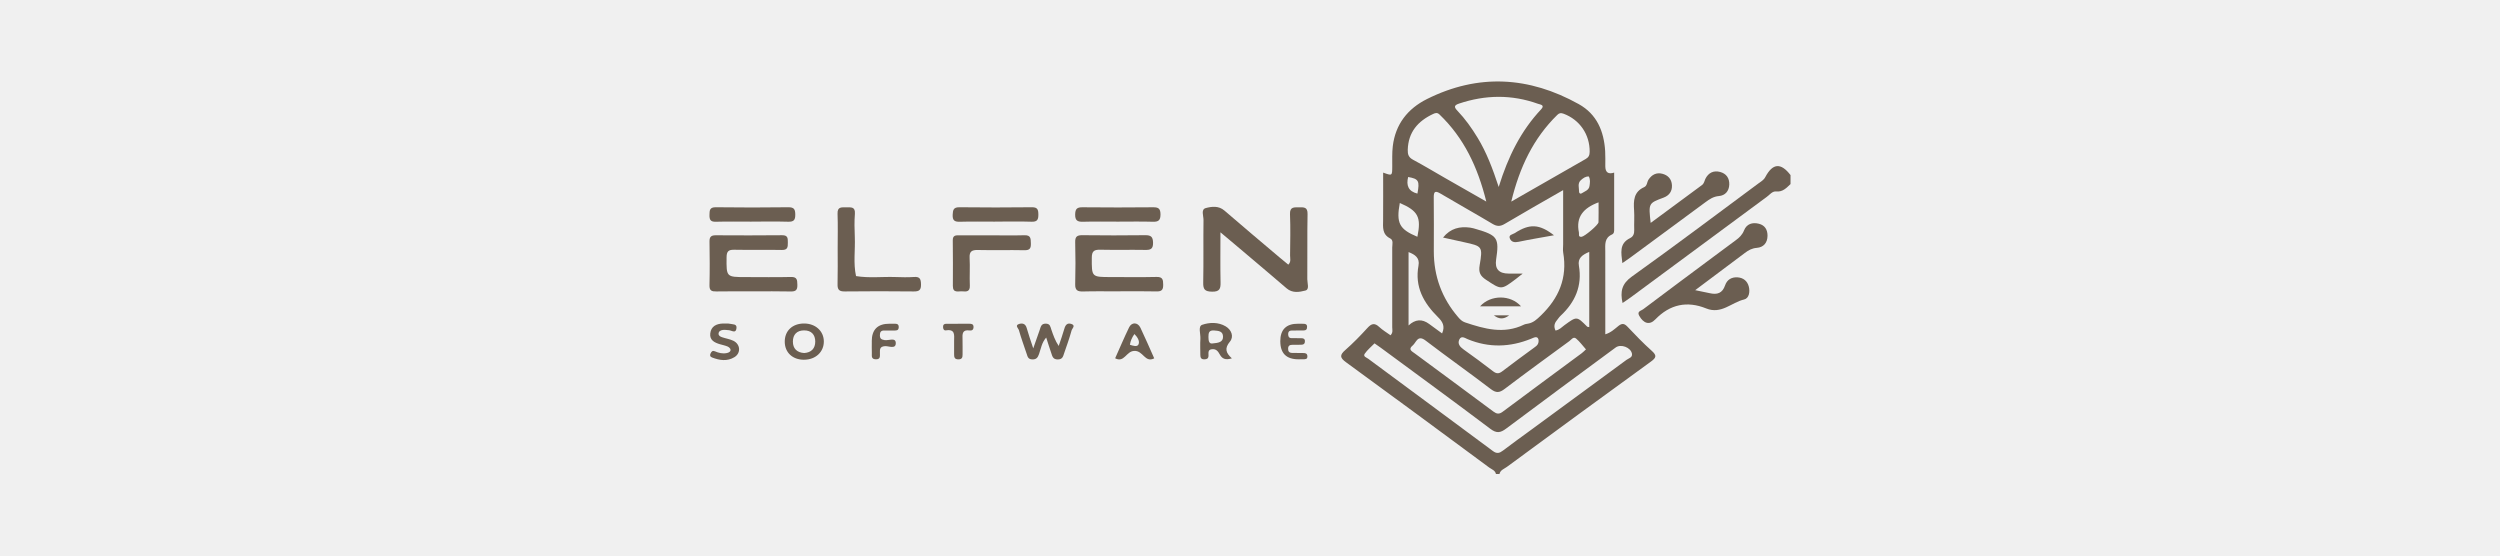
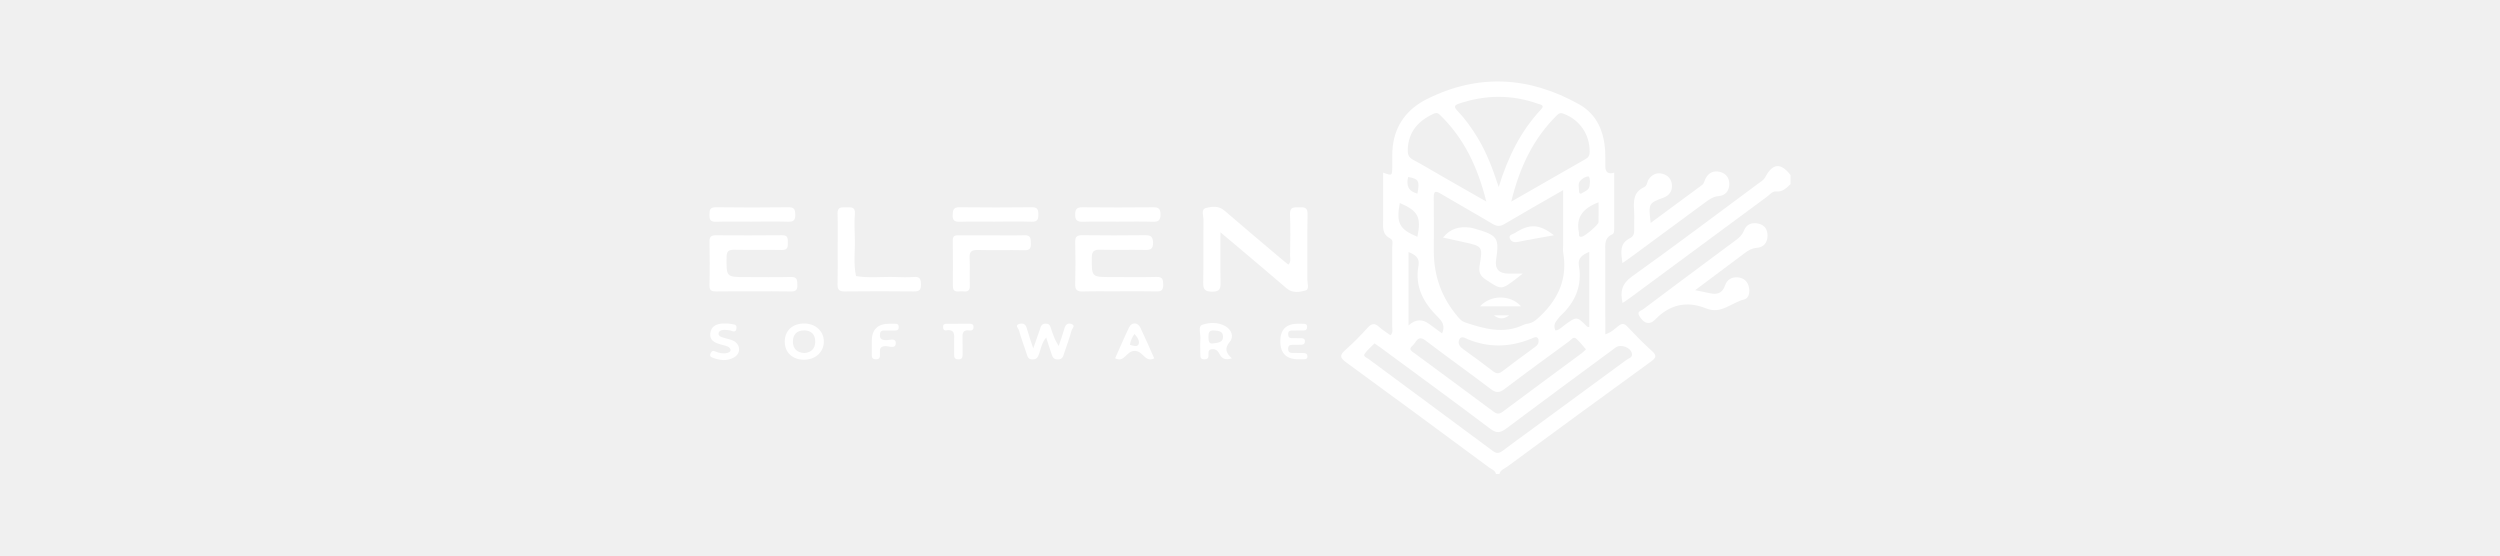
<svg xmlns="http://www.w3.org/2000/svg" id="Layer_1" data-name="Layer 1" viewBox="0 0 900 200">
  <defs>
    <style>
      .cls-1 {
-         fill: #6b5e51;
+         fill: #FFFFFF;
      }
    </style>
  </defs>
  <path class="cls-1" d="m538.55,170.66c-.28-1.34-1.55-1.7-2.46-2.36-17.13-12.65-34.25-25.32-51.47-37.85-2.29-1.66-2.4-2.61-.3-4.45,2.82-2.48,5.46-5.19,7.99-7.97,1.46-1.6,2.58-1.85,4.21-.32,1.22,1.14,2.7,2,4.07,2.99.98-1,.61-2.02.61-2.91.03-9.56.03-19.11,0-28.67,0-1.13.51-2.66-.72-3.28-2.98-1.5-2.58-4.07-2.56-6.63.04-5.67.01-11.33.01-17.07,3.27,1.18,3.25,1.18,3.28-2.1.03-2.47-.1-4.96.19-7.39.94-7.9,5.34-13.51,12.32-17,18.5-9.23,36.76-8.12,54.63,1.83,6.55,3.65,9.06,9.77,9.51,16.91.11,1.82.04,3.65.05,5.47q.01,3.3,3.19,2.28c0,6.8,0,13.56,0,20.32,0,.76.03,1.59-.79,1.96-2.79,1.25-2.42,3.68-2.41,6.04.03,9.86.01,19.71.01,29.89,2.09-.63,3.38-1.95,4.75-3.03,1.28-1.01,2.12-.89,3.24.3,2.81,2.97,5.65,5.92,8.69,8.64,1.87,1.67,1.77,2.45-.28,3.93-17.33,12.55-34.59,25.22-51.83,37.89-.98.72-2.36,1.11-2.67,2.56h-1.29Zm24.19-102.22c-7.52,4.32-14.33,8.17-21.06,12.17-1.59.95-2.76.94-4.36-.01-6.18-3.7-12.48-7.19-18.67-10.87-1.96-1.16-2.53-.88-2.5,1.41.08,6.44.03,12.88.02,19.31q0,13.52,8.75,23.7c.7.81,1.37,1.53,2.49,1.91,7,2.34,13.98,4.32,21.2.82.47-.23,1.03-.29,1.56-.39,1.89-.35,3.11-1.54,4.48-2.85,6.54-6.27,9.67-13.61,8.1-22.71-.16-.94-.02-1.93-.02-2.89v-19.59Zm-67.9,55.16c-1.24,1.27-2.6,2.38-3.55,3.76-.68.99.71,1.37,1.3,1.81,14.94,11.08,29.92,22.09,44.84,33.19,1.45,1.08,2.38.8,3.65-.16,3.33-2.55,6.74-4.98,10.13-7.46,11.45-8.39,22.9-16.76,34.32-25.18.78-.58,2.21-.83,1.98-2.2-.39-2.29-3.99-3.64-5.87-2.26-13.15,9.7-26.32,19.37-39.39,29.17-2.1,1.57-3.46,1.82-5.74.1-13.04-9.84-26.25-19.46-39.4-29.16-.69-.51-1.39-.98-2.28-1.6Zm44.7-56.31c3.39-10.98,8-20.2,15.27-27.94,1.47-1.57-.33-1.7-1.15-1.99-9.45-3.38-18.91-3.25-28.4-.07-1.86.62-1.84,1.27-.6,2.57,2.83,2.96,5.18,6.28,7.3,9.77,3.18,5.24,5.35,10.93,7.57,17.67Zm31.4,58.48c-1.23-1.38-2.24-2.79-3.53-3.88-1-.85-1.74.39-2.44.91-7.8,5.7-15.62,11.39-23.32,17.23-1.82,1.38-3.03,1.5-4.93.06-7.77-5.92-15.75-11.58-23.52-17.5-2.9-2.21-3.35.75-4.67,1.82-1.75,1.42-.16,2.11.82,2.84,9.41,6.96,18.85,13.89,28.23,20.88,1.21.9,2.07,1.08,3.37.11,9.46-7.07,18.98-14.06,28.48-21.09.5-.37.92-.83,1.52-1.38Zm-35.87-53.2c-3.1-12.45-8.04-22.91-16.85-31.35-.79-.76-1.44-.59-2.3-.19-5.49,2.58-8.93,6.53-9.13,12.88-.05,1.7.31,2.74,1.91,3.6,3.88,2.08,7.65,4.36,11.48,6.55,4.72,2.7,9.44,5.39,14.9,8.51Zm8.98.01c9.49-5.44,18.14-10.41,26.81-15.35,1.06-.6,1.41-1.35,1.42-2.59.05-6.24-3.57-11.53-9.39-13.7-.97-.36-1.56-.27-2.26.42-8.62,8.44-13.56,18.81-16.58,31.22Zm9.8,49.65c-.36-1.46-1.74-.65-2.66-.28-7.59,3.08-15.16,3.31-22.8.17-.92-.38-2.34-1.45-3.06.15-.65,1.45.21,2.57,1.5,3.49,3.59,2.55,7.13,5.16,10.62,7.86,1.22.95,2.11,1.02,3.37.05,3.83-2.95,7.75-5.78,11.64-8.64.79-.58,1.59-1.15,1.41-2.79Zm-34.7-2.2c1.21-2.69.04-4.35-1.43-5.81-5.21-5.14-8.48-10.95-7.06-18.6.52-2.77-1.24-3.98-3.58-4.87v26.42q3.59-3.38,7.41-.55c1.46,1.08,2.93,2.14,4.66,3.41Zm52.98-29.35c-2.59,1.07-4.19,2.31-3.73,4.95,1.25,7.27-1.32,13.14-6.59,18.05-.54.51-.94,1.16-1.42,1.74-.89,1.09-1.04,2.26-.41,3.57,1.4-.2,2.26-1.23,3.27-1.96,4.4-3.2,4.38-3.22,8.14.57.11.11.37.08.74.15v-27.07Zm-61.87-5.44c1.45-7.07.28-9.32-6.33-12.17-1.34,7.25-.19,9.46,6.33,12.17Zm65.22-12.4c-5.48,2.04-8.23,5.28-7.07,10.86.13.62-.36,1.65.95,1.55,1.06-.08,6.07-4.29,6.1-5.25.07-2.32.02-4.64.02-7.16Zm-3.53-9.31c-1.2-.05-2.08.65-2.84,1.33-1.3,1.16-.61,2.78-.64,4.21-.01.44.43.84.88.55,1.13-.72,2.69-1.13,2.88-2.71.14-1.1.36-2.3-.28-3.39Zm-61.68,6.17c.87-4.59.46-5.31-3.34-5.98-.75,3.02.06,5.15,3.34,5.98Z" />
  <path class="cls-1" d="m644.59,66.27c-1.48,1.37-2.79,2.9-5.19,2.66-1.36-.14-2.26,1.13-3.28,1.88-16.36,12.06-32.69,24.15-49.04,36.23-.92.68-1.88,1.3-2.96,2.04-.89-4.1-.31-6.9,3.34-9.51,15.31-10.94,30.35-22.26,45.47-33.46.93-.69,1.99-1.24,2.58-2.36,2.67-5.03,5.59-5.25,9.08-.72v3.22Z" />
  <path class="cls-1" d="m439.36,83.64c0,6.59-.08,12.26.04,17.92.05,2.27-.22,3.5-3.07,3.44-2.59-.05-3.23-.82-3.17-3.29.15-7.51,0-15.03.1-22.54.02-1.46-1.01-3.78.83-4.27,2.12-.56,4.6-.91,6.72.92,6.59,5.7,13.26,11.29,19.91,16.92.98.83,1.98,1.63,3.07,2.53,1.08-1.03.63-2.27.64-3.34.06-4.94.17-9.88-.03-14.81-.11-2.8,1.57-2.45,3.3-2.48,1.72-.03,3.07-.12,3.02,2.41-.16,7.83-.01,15.67-.09,23.5-.01,1.4.87,3.65-.7,4.05-2.12.55-4.63,1.02-6.74-.79-5.54-4.77-11.14-9.47-16.72-14.2-2.11-1.79-4.24-3.56-7.11-5.98Z" />
  <path class="cls-1" d="m610.27,104.46c2.35.49,3.81.76,5.25,1.09,2.66.61,4.55.03,5.52-2.84.68-2.01,2.35-3.04,4.55-2.86,2.04.16,3.44,1.33,3.96,3.25.51,1.9.15,4.3-1.69,4.72-4.53,1.05-8.15,5.44-13.65,3.21-6.84-2.77-13.02-1.51-18.33,3.99-2.08,2.16-4.22,1.4-5.76-1.34-.91-1.62.7-1.8,1.37-2.31,8.49-6.4,17.04-12.73,25.57-19.09,2.59-1.92,5.16-3.87,7.77-5.76,1.32-.96,2.39-1.97,3.03-3.59.93-2.33,3.01-2.98,5.35-2.38,2.15.55,3.12,2.16,3.1,4.34-.03,2.54-1.45,4.15-3.86,4.34-1.76.14-3.02.86-4.31,1.84-5.73,4.31-11.48,8.6-17.86,13.38Z" />
  <path class="cls-1" d="m594.24,80.25c6.43-4.75,12.44-9.21,18.47-13.63.78-.57.85-1.45,1.21-2.2,1.1-2.24,2.96-3.14,5.32-2.52,2.22.59,3.38,2.22,3.3,4.55-.09,2.38-1.5,3.94-3.74,4.13-2,.17-3.38,1.14-4.85,2.22-8.98,6.63-17.97,13.25-26.96,19.87-.85.62-1.73,1.21-2.94,2.05-.4-3.68-1.23-7.02,2.78-9,1.19-.58,1.53-1.63,1.49-2.95-.08-2.36.11-4.72-.05-7.07-.24-3.45-.15-6.64,3.63-8.33,1.11-.5.99-1.84,1.57-2.71,1.2-1.8,2.87-2.65,4.97-2.11,2.05.53,3.34,1.93,3.46,4.12.12,2.2-1,3.72-3,4.47-5.45,2.03-5.46,2-4.66,9.1Z" />
  <path class="cls-1" d="m271.16,104.89c-4.41,0-8.82-.05-13.23.03-1.65.03-2.57-.21-2.52-2.23.13-5.25.1-10.51.01-15.76-.03-1.71.65-2.24,2.26-2.23,7.96.04,15.92.07,23.88-.02,2.18-.03,2.04,1.22,2.06,2.69.01,1.54-.03,2.66-2.15,2.62-5.7-.12-11.41.04-17.11-.08-2.05-.04-2.77.52-2.79,2.67-.07,7.17-.16,7.17,7.02,7.17,5.38,0,10.76.1,16.14-.04,2.3-.06,2.27,1.15,2.32,2.8.06,1.77-.47,2.47-2.35,2.42-4.52-.11-9.04-.04-13.56-.04Z" />
  <path class="cls-1" d="m402.84,104.89c-4.3,0-8.61-.08-12.91.04-2,.06-2.92-.41-2.86-2.63.14-5.04.13-10.08,0-15.12-.05-2.05.72-2.53,2.62-2.51,7.53.09,15.06.09,22.6,0,2.06-.02,2.77.58,2.81,2.73.04,2.31-.97,2.61-2.89,2.57-5.38-.09-10.76.05-16.14-.07-2.15-.05-3.01.5-3.02,2.83-.03,7.01-.13,7.01,6.88,7.01,5.49,0,10.98.09,16.46-.04,2.24-.05,2.33,1.07,2.36,2.77.03,1.76-.47,2.49-2.36,2.44-4.52-.11-9.04-.04-13.56-.04Z" />
  <path class="cls-1" d="m301.56,89.49c0-4.19.11-8.38-.04-12.56-.1-2.63,1.56-2.27,3.17-2.28,1.64,0,3.27-.31,3.07,2.34-.22,2.77-.14,5.58-.03,8.37.19,4.68-.58,9.38.44,14.03,4.7.78,9.43.18,14.14.34,2.26.08,4.53.14,6.78-.02,2.12-.15,2.43.82,2.47,2.65.04,1.98-.58,2.58-2.57,2.56-8.29-.1-16.59-.09-24.88,0-1.97.02-2.64-.6-2.59-2.56.11-4.29.04-8.59.04-12.88Z" />
  <path class="cls-1" d="m356.9,84.72c3.98,0,7.97.08,11.95-.03,2.32-.07,2.2,1.31,2.26,2.91.06,1.7-.32,2.52-2.29,2.48-5.6-.12-11.2.05-16.79-.08-2.18-.05-3.1.52-2.97,2.85.18,3.32-.06,6.65.08,9.97.09,2.16-1.16,2.22-2.65,2.07-1.42-.14-3.47.8-3.46-1.97.03-5.47.04-10.94-.03-16.41-.02-1.78,1-1.81,2.29-1.8,3.88.03,7.75.01,11.63.01h0Z" />
  <path class="cls-1" d="m270.57,79.79c-4.29,0-8.59-.08-12.88.04-1.94.05-2.31-.77-2.28-2.47.03-1.68.06-2.78,2.33-2.75,8.69.12,17.39.11,26.08,0,2.08-.02,2.46.79,2.48,2.63.02,1.92-.51,2.64-2.53,2.58-4.4-.13-8.8-.04-13.2-.04Z" />
  <path class="cls-1" d="m358.16,79.79c-4.19,0-8.38-.08-12.57.04-1.91.06-2.72-.44-2.63-2.49.08-1.73.27-2.76,2.44-2.73,8.7.11,17.41.09,26.11,0,1.97-.02,2.28.85,2.3,2.51.02,1.79-.27,2.78-2.44,2.7-4.4-.15-8.81-.04-13.22-.04Z" />
  <path class="cls-1" d="m402.44,79.79c-4.19,0-8.38-.08-12.56.04-2.03.06-2.87-.49-2.82-2.67.04-1.97.69-2.56,2.63-2.54,8.48.09,16.97.08,25.45,0,1.92-.02,2.61.5,2.64,2.51.02,2.13-.69,2.77-2.77,2.7-4.18-.13-8.38-.04-12.56-.04Z" />
  <path class="cls-1" d="m371.96,125.44c1.01-2.89,1.71-4.79,2.35-6.71.37-1.12.54-2.26,2.21-2.22,1.55.03,1.61,1.14,1.95,2.11.68,1.97,1.34,3.95,2.66,5.93.69-2.07,1.45-4.12,2.04-6.22.38-1.36,1.08-2.18,2.5-1.72,1.69.55.29,1.67.11,2.32-.76,2.78-1.75,5.51-2.69,8.24-.37,1.08-.53,2.19-2.23,2.23-1.88.04-2.03-1.24-2.44-2.4-.6-1.71-1.13-3.45-1.79-5.49-1.63,1.87-1.88,4-2.57,5.91-.43,1.2-.88,2.02-2.44,1.97-1.51-.05-1.68-.98-2.02-2.01-.94-2.85-2-5.66-2.8-8.54-.17-.61-1.63-1.76.19-2.25,1.3-.34,2.24.08,2.64,1.55.59,2.15,1.35,4.25,2.34,7.29Z" />
  <path class="cls-1" d="m443.49,129c-2.37.74-3.54.13-4.38-1.41-.57-1.04-1.24-2.01-2.71-1.89-1.73.14-1.28,1.42-1.34,2.4-.05.99-.56,1.23-1.46,1.26-1.18.04-1.48-.58-1.48-1.58,0-1.93-.11-3.87.02-5.79.12-1.76-.92-4.52.64-5.06,2.63-.91,5.8-1.02,8.45.55,2.13,1.26,3.04,3.72,1.53,5.52-2.01,2.4-1.46,4.05.72,6.01Zm-6.97-5.36c2.19-.2,3.8-.48,3.77-2.45-.03-2-1.63-2.1-3.21-2.22-1.86-.14-2.04.86-2.04,2.33,0,1.52.28,2.55,1.49,2.34Z" />
  <path class="cls-1" d="m289.46,129.51c-4.11,0-6.89-2.56-6.95-6.4-.06-4.01,2.75-6.67,7.02-6.65,4.03.02,7,2.71,7.05,6.39.06,3.83-2.96,6.65-7.12,6.65Zm.06-2.42c2.54-.17,3.96-1.62,3.97-4.11,0-2.5-1.4-4.05-4.02-4.04-2.61,0-4.04,1.54-4.03,4.04,0,2.48,1.44,3.95,4.08,4.11Z" />
  <path class="cls-1" d="m460.9,122.89q0-6.39,6.43-6.35c.65,0,1.29,0,1.94.02.69.02,1.25.16,1.28,1.05.03.97-.4,1.37-1.33,1.36-1.08,0-2.16-.03-3.23.02-1.02.04-2.34-.28-2.25,1.45.09,1.73,1.44,1.2,2.42,1.28.75.06,1.51.01,2.26.03.69.01,1.31.14,1.35,1,.05.95-.44,1.36-1.36,1.36-1.08,0-2.15.02-3.23.03-.87,0-1.42.33-1.46,1.3-.05,1.08.41,1.6,1.49,1.61,1.29,0,2.58.02,3.88.04.78.01,1.52.07,1.57,1.14.05,1.15-.75,1.09-1.51,1.11-.54.01-1.08,0-1.62.01q-6.62.04-6.62-6.47Z" />
  <path class="cls-1" d="m401.45,128.98c1.68-3.74,3.26-7.48,5.02-11.12.94-1.95,3.11-1.9,4.07.1,1.75,3.65,3.33,7.37,4.98,11.05-3.42,1.73-3.94-2.91-7.27-2.68-2.89.2-3.5,4.36-6.8,2.65Zm5.32-4.86c1.15.37,2.7.9,3.13-.22.45-1.15-.42-2.57-1.51-3.65-.88,1.26-1.42,2.46-1.62,3.87Z" />
  <path class="cls-1" d="m261.67,116.47c.1,0,.66-.04,1.17.1.94.25,2.47-.03,2.3,1.54-.22,2.1-1.68.86-2.69.77-.74-.06-1.49-.19-2.21-.1-.75.1-1.54.46-1.56,1.36-.02.74.69,1.07,1.29,1.27,1.32.45,2.74.66,3.98,1.24,2.6,1.22,2.88,4.44.44,5.93-2.58,1.58-5.36,1.16-8.05.11-.74-.29-.87-.82-.5-1.54.34-.66.71-1.02,1.5-.69,1.4.6,2.85.98,4.39.62.66-.15,1.34-.49,1.26-1.22-.04-.41-.58-.91-1.02-1.1-.88-.38-1.84-.56-2.76-.83-1.96-.58-3.79-1.45-3.52-3.88.29-2.59,2.19-3.49,4.58-3.59.32-.01.64,0,1.4,0Z" />
  <path class="cls-1" d="m313.83,122.89q0-6.38,6.41-6.35c.43,0,.86-.02,1.29,0,.92.05,2.09-.22,2.01,1.32-.06,1.28-1.04,1.11-1.89,1.12-1.07.01-2.15.05-3.22,0-1.25-.05-1.68.52-1.67,1.73,0,1.24.56,1.54,1.72,1.73,1.4.23,3.93-1.07,4,1,.08,2.4-2.52,1.09-3.86,1.17-2.01.13-1.86,1.27-1.85,2.59,0,1.05.22,2.21-1.51,2.15-1.74-.06-1.36-1.31-1.4-2.3-.05-1.39-.01-2.78-.01-4.17Z" />
  <path class="cls-1" d="m344.82,116.55c1.39,0,2.78,0,4.17,0,.8,0,1.49.12,1.48,1.19,0,1.01-.6,1.34-1.44,1.22-2.69-.37-2.58,1.35-2.52,3.16.06,1.81,0,3.62.02,5.44.01,1.08-.17,1.83-1.55,1.81-1.42-.01-1.5-.86-1.5-1.89,0-1.6-.02-3.2,0-4.8.03-2.01.44-4.27-2.89-3.75-.78.12-1.08-.46-1.09-1.22-.02-.82.39-1.14,1.15-1.15,1.39,0,2.78,0,4.17,0,0,0,0,0,0-.01Z" />
  <path class="cls-1" d="m548.15,98.51c-1.36,1.08-1.93,1.56-2.53,2-5.23,3.93-5.16,3.83-10.66.2-2.06-1.36-2.72-2.66-2.29-5.19,1.16-6.85,1-6.88-5.72-8.35-2.39-.52-4.78-1.05-7.46-1.65,2.73-3.37,6.03-4.06,9.73-3.58.74.09,1.47.32,2.19.53,7.72,2.26,8.36,3.24,7.19,11.01q-.75,4.99,4.49,5.01c1.38,0,2.75,0,5.05,0Z" />
  <path class="cls-1" d="m559.42,84.7c-4.53.82-8.66,1.49-12.75,2.35-1.36.29-2.47.13-3.05-1.03-.76-1.52.96-1.62,1.67-2.09,5.37-3.48,8.85-3.32,14.13.76Z" />
  <path class="cls-1" d="m532.82,110.28c3.82-4.23,11-4.24,14.75,0h-14.75Z" />
  <path class="cls-1" d="m537.8,113.52h5.5c-2.1,1.63-3.82,1.3-5.5,0Z" />
</svg>
